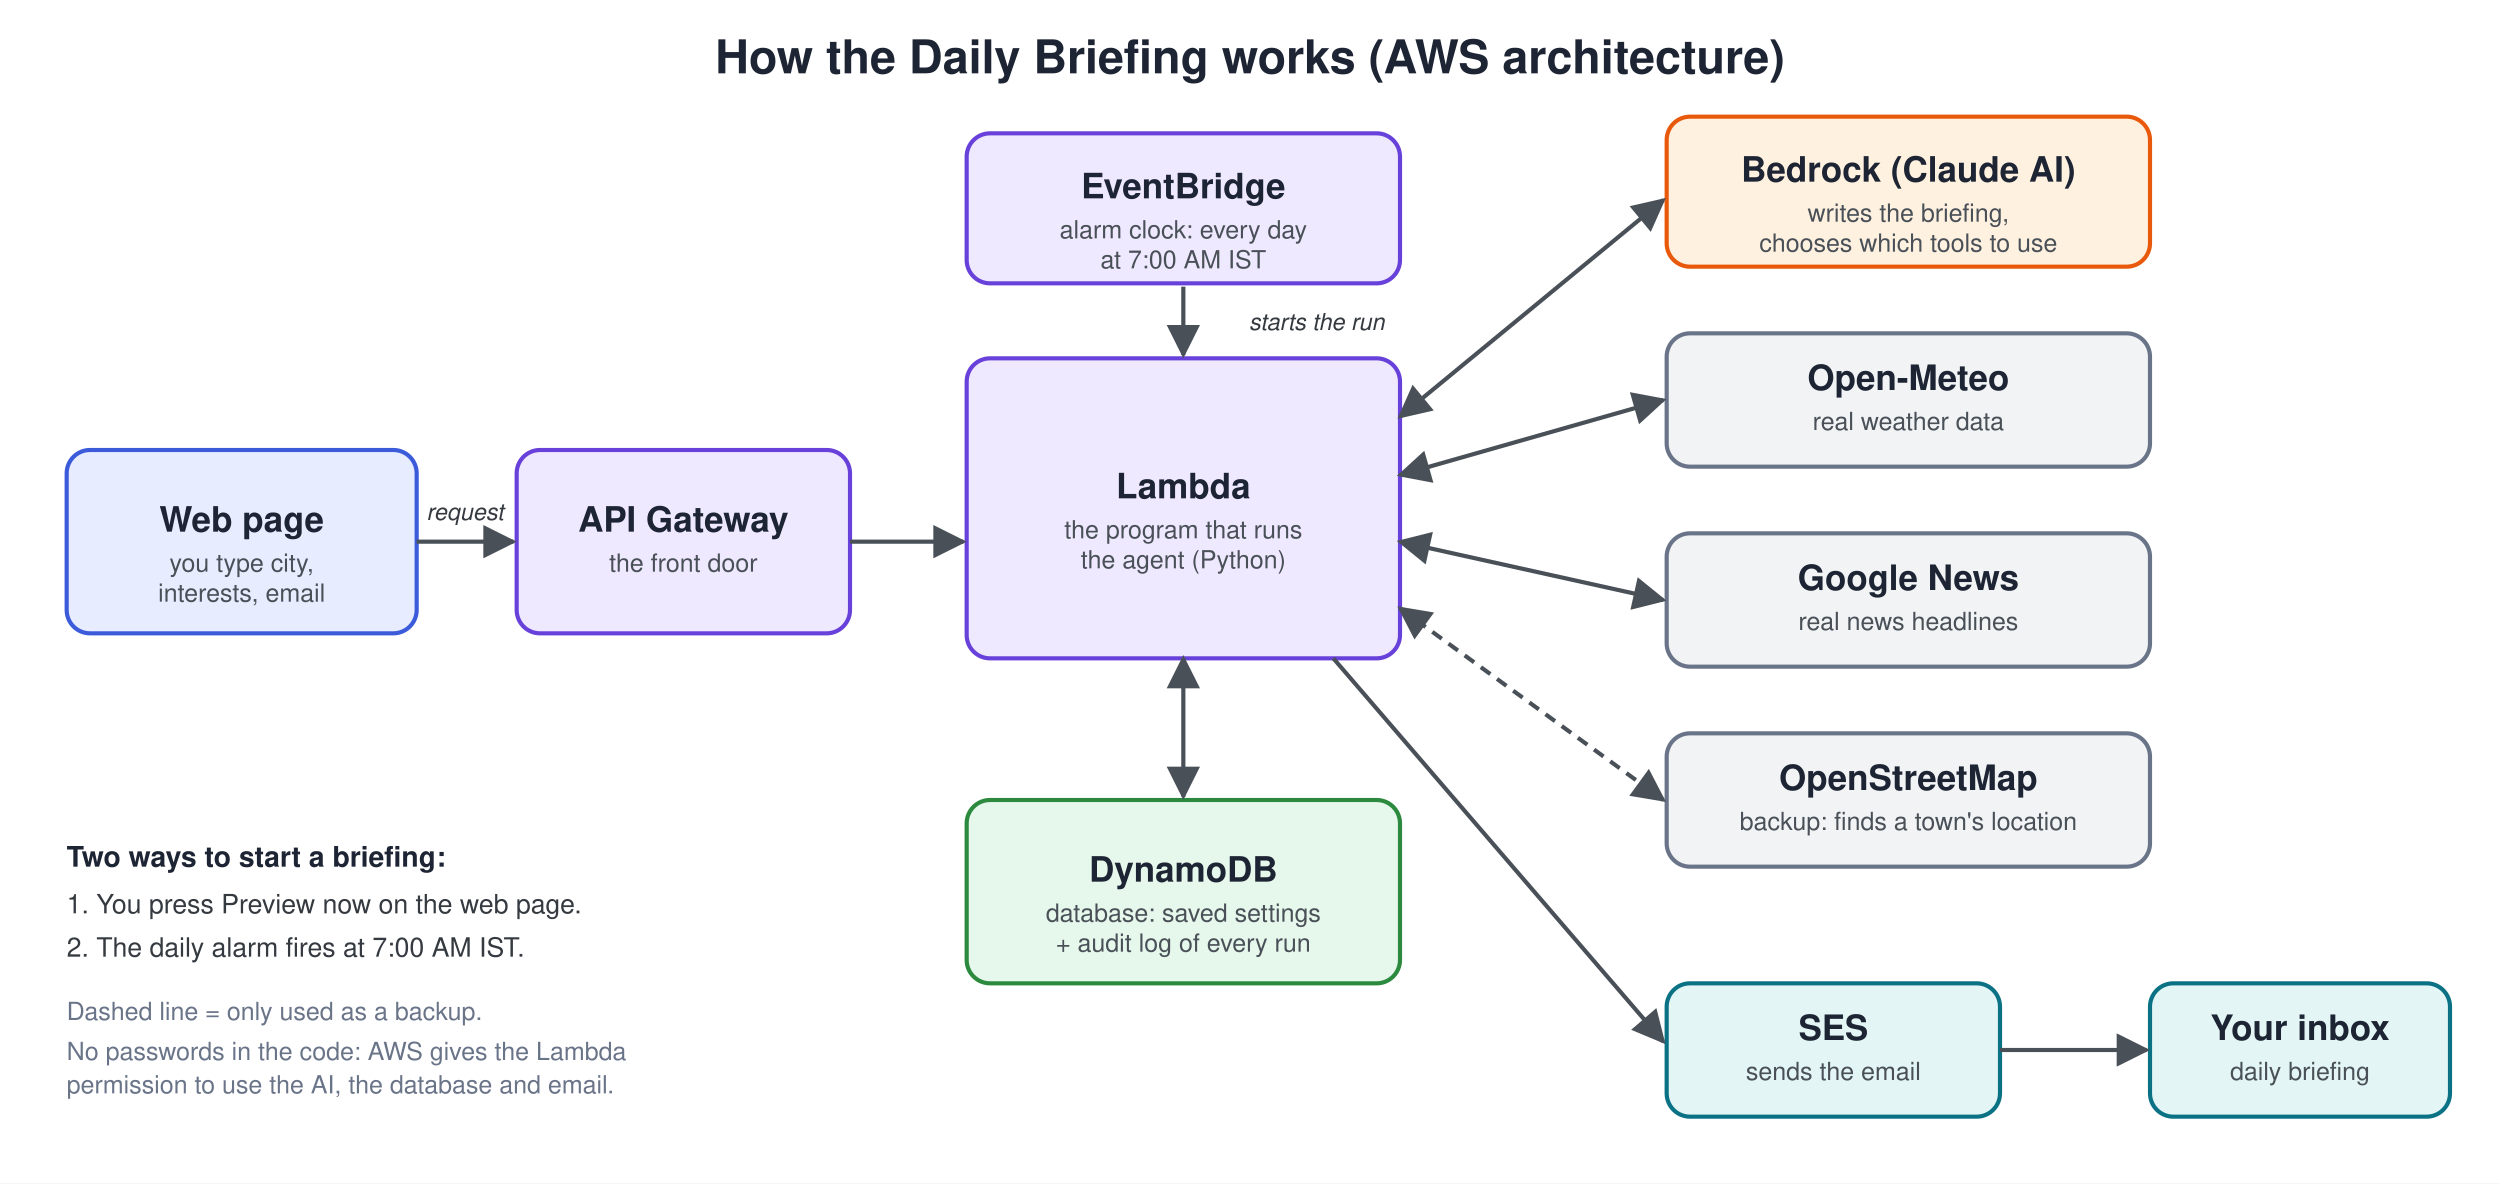
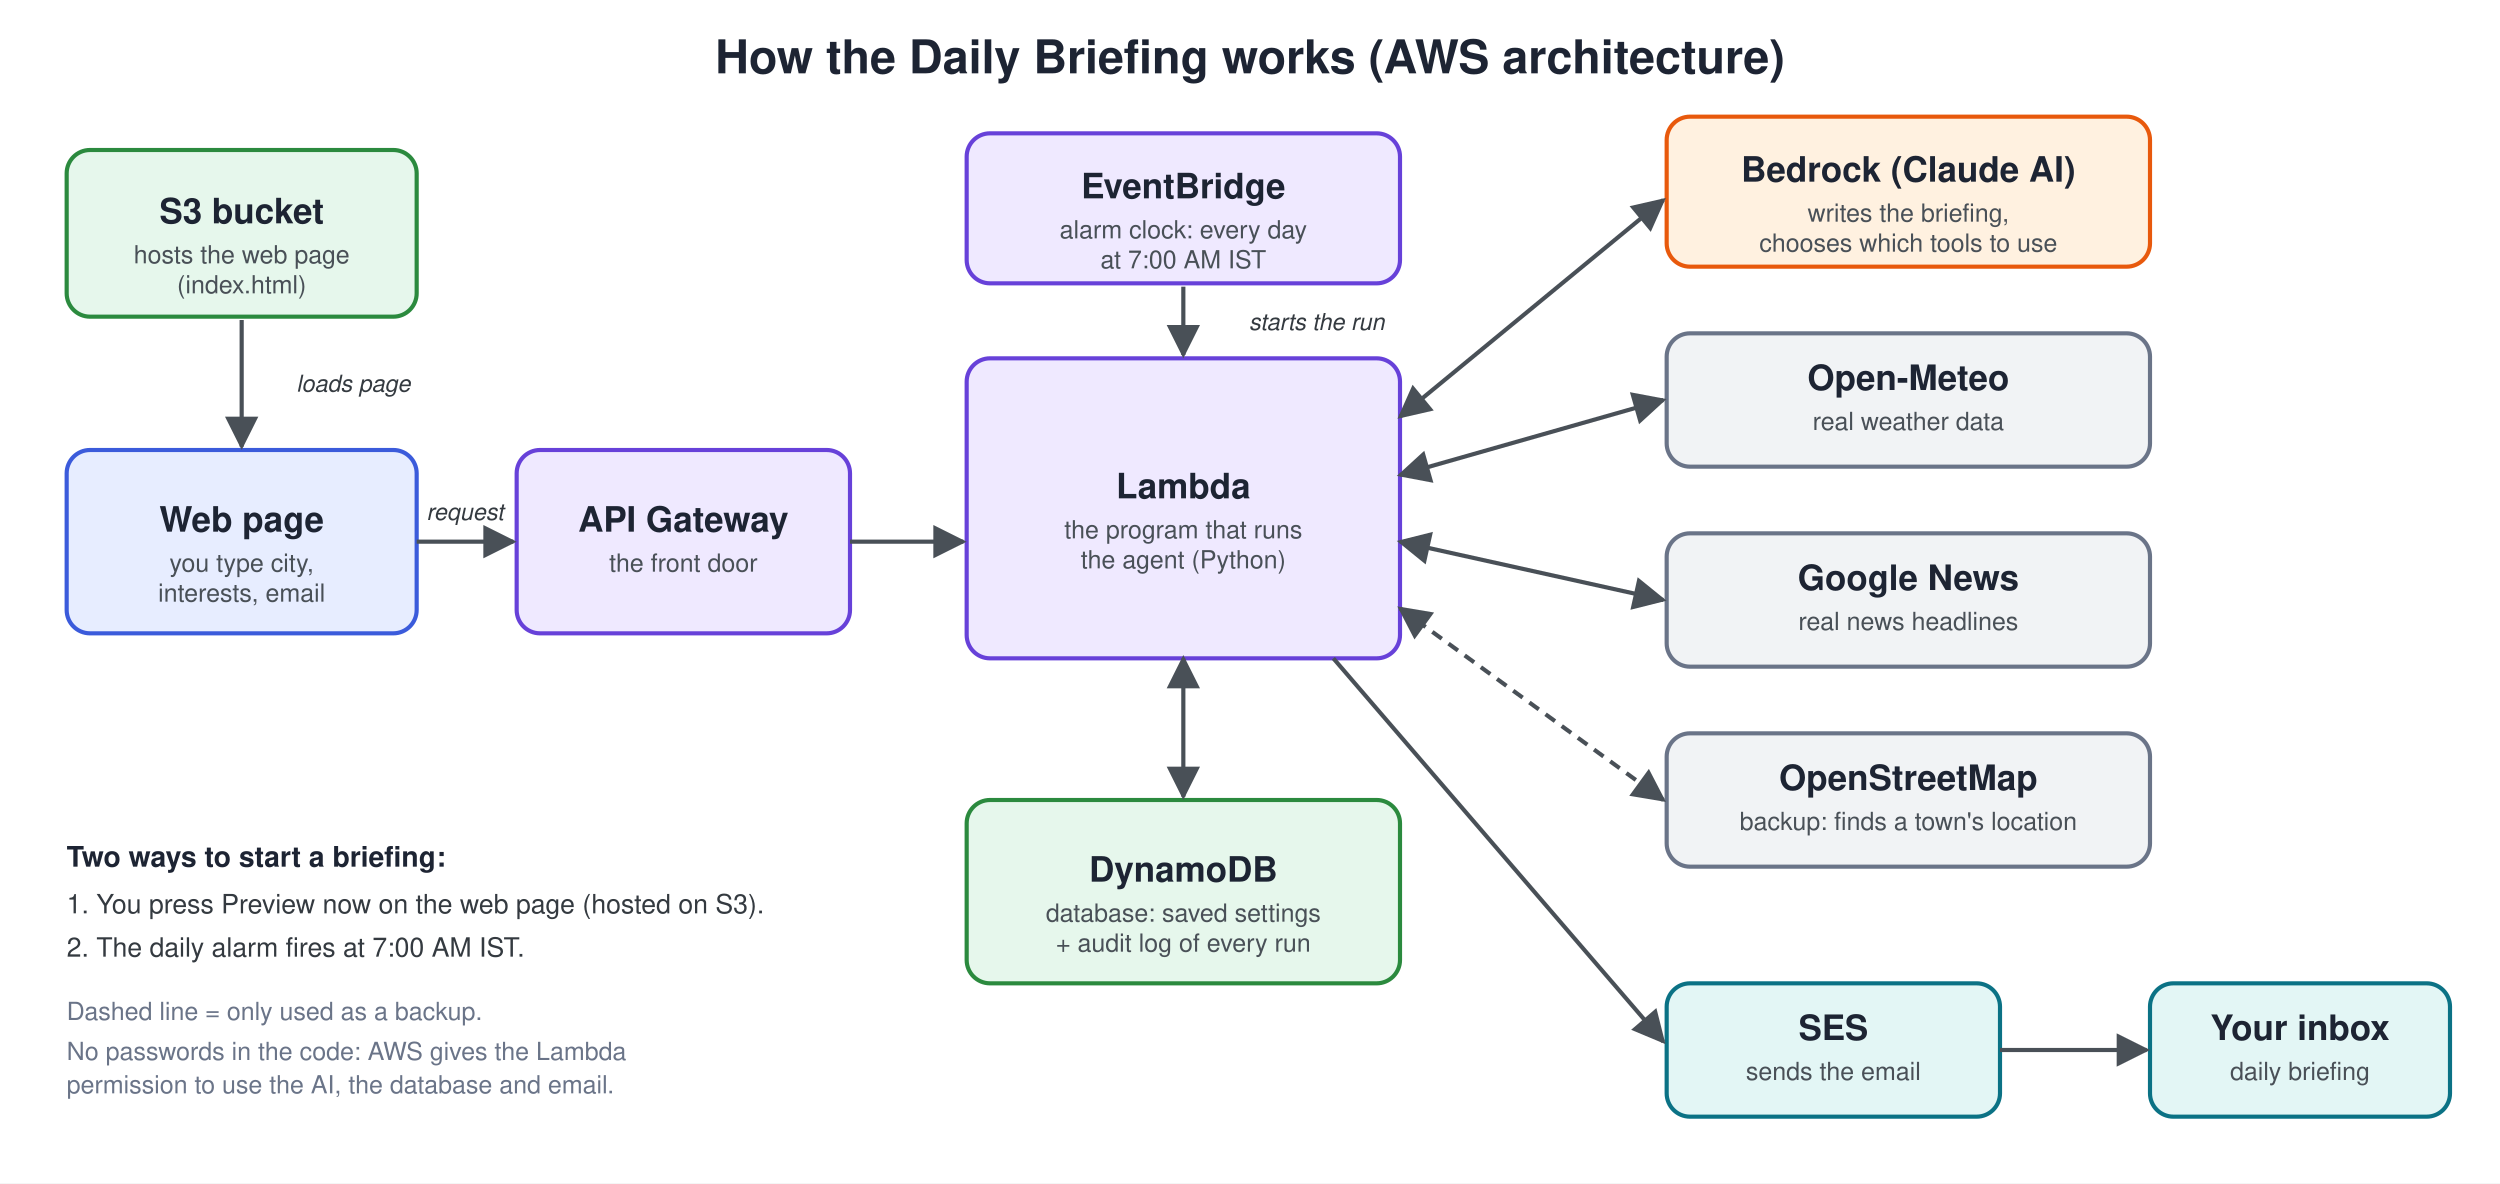
<svg xmlns="http://www.w3.org/2000/svg" width="1500" height="710" viewBox="0 0 1500 710" font-family="-apple-system, BlinkMacSystemFont, 'Segoe UI', Helvetica, Arial, sans-serif">
  <defs>
    <marker id="a" viewBox="0 0 10 10" refX="9" refY="5" markerWidth="8" markerHeight="8" orient="auto-start-reverse">
      <path d="M0,0 L10,5 L0,10 z" fill="#495057" />
    </marker>
  </defs>
  <rect width="1500" height="710" fill="#ffffff" />
  <text x="750" y="44" text-anchor="middle" font-size="28" font-weight="700" fill="#1d2433">How the Daily Briefing works (AWS architecture)</text>
  <rect x="40" y="270" width="210" height="110" rx="14" fill="#e7edff" stroke="#3b5bdb" stroke-width="2.5" />
  <text x="145.0" y="319.0" text-anchor="middle" font-size="21" font-weight="700" fill="#1d2433">Web page</text>
  <text x="145.0" y="343.0" text-anchor="middle" font-size="15" fill="#495057">you type city,</text>
  <text x="145.0" y="361.0" text-anchor="middle" font-size="15" fill="#495057">interests, email</text>
+   <rect x="40" y="90" width="210" height="100" rx="14" fill="#e6f7ec" stroke="#2b8a3e" stroke-width="2.5" />
+   <text x="145.0" y="134.0" text-anchor="middle" font-size="21" font-weight="700" fill="#1d2433">S3 bucket</text>
+   <text x="145.0" y="158.0" text-anchor="middle" font-size="15" fill="#495057">hosts the web page</text>
+   <text x="145.0" y="176.0" text-anchor="middle" font-size="15" fill="#495057">(index.html)</text>
+   <line x1="145" y1="192" x2="145" y2="268" stroke="#495057" stroke-width="2.5" marker-end="url(#a)" />
+   <text x="212" y="235" text-anchor="middle" font-size="14" fill="#343a40" font-style="italic">loads page</text>
  <rect x="310" y="270" width="200" height="110" rx="14" fill="#efe9ff" stroke="#6741d9" stroke-width="2.5" />
  <text x="410.0" y="319.0" text-anchor="middle" font-size="21" font-weight="700" fill="#1d2433">API Gateway</text>
  <text x="410.0" y="343.0" text-anchor="middle" font-size="15" fill="#495057">the front door</text>
  <rect x="580" y="215" width="260" height="180" rx="14" fill="#efe9ff" stroke="#6741d9" stroke-width="2.5" />
  <text x="710.0" y="299.0" text-anchor="middle" font-size="21" font-weight="700" fill="#1d2433">Lambda</text>
  <text x="710.0" y="323.0" text-anchor="middle" font-size="15" fill="#495057">the program that runs</text>
  <text x="710.0" y="341.0" text-anchor="middle" font-size="15" fill="#495057">the agent (Python)</text>
  <rect x="580" y="80" width="260" height="90" rx="14" fill="#efe9ff" stroke="#6741d9" stroke-width="2.5" />
  <text x="710.0" y="119.0" text-anchor="middle" font-size="21" font-weight="700" fill="#1d2433">EventBridge</text>
  <text x="710.0" y="143.0" text-anchor="middle" font-size="15" fill="#495057">alarm clock: every day</text>
  <text x="710.0" y="161.0" text-anchor="middle" font-size="15" fill="#495057">at 7:00 AM IST</text>
  <rect x="1000" y="70" width="290" height="90" rx="14" fill="#fff1e0" stroke="#e8590c" stroke-width="2.5" />
  <text x="1145.0" y="109.0" text-anchor="middle" font-size="21" font-weight="700" fill="#1d2433">Bedrock (Claude AI)</text>
  <text x="1145.0" y="133.0" text-anchor="middle" font-size="15" fill="#495057">writes the briefing,</text>
  <text x="1145.0" y="151.0" text-anchor="middle" font-size="15" fill="#495057">chooses which tools to use</text>
  <rect x="1000" y="200" width="290" height="80" rx="14" fill="#f1f3f5" stroke="#6a7488" stroke-width="2.5" />
  <text x="1145.0" y="234.0" text-anchor="middle" font-size="21" font-weight="700" fill="#1d2433">Open-Meteo</text>
  <text x="1145.0" y="258.0" text-anchor="middle" font-size="15" fill="#495057">real weather data</text>
  <rect x="1000" y="320" width="290" height="80" rx="14" fill="#f1f3f5" stroke="#6a7488" stroke-width="2.5" />
  <text x="1145.0" y="354.0" text-anchor="middle" font-size="21" font-weight="700" fill="#1d2433">Google News</text>
  <text x="1145.0" y="378.0" text-anchor="middle" font-size="15" fill="#495057">real news headlines</text>
  <rect x="1000" y="440" width="290" height="80" rx="14" fill="#f1f3f5" stroke="#6a7488" stroke-width="2.5" />
  <text x="1145.0" y="474.0" text-anchor="middle" font-size="21" font-weight="700" fill="#1d2433">OpenStreetMap</text>
  <text x="1145.0" y="498.0" text-anchor="middle" font-size="15" fill="#495057">backup: finds a town's location</text>
  <rect x="580" y="480" width="260" height="110" rx="14" fill="#e6f7ec" stroke="#2b8a3e" stroke-width="2.5" />
  <text x="710.0" y="529.0" text-anchor="middle" font-size="21" font-weight="700" fill="#1d2433">DynamoDB</text>
  <text x="710.0" y="553.0" text-anchor="middle" font-size="15" fill="#495057">database: saved settings</text>
  <text x="710.0" y="571.0" text-anchor="middle" font-size="15" fill="#495057">+ audit log of every run</text>
  <rect x="1000" y="590" width="200" height="80" rx="14" fill="#e3f6f5" stroke="#0b7285" stroke-width="2.5" />
  <text x="1100.0" y="624.0" text-anchor="middle" font-size="21" font-weight="700" fill="#1d2433">SES</text>
  <text x="1100.0" y="648.0" text-anchor="middle" font-size="15" fill="#495057">sends the email</text>
  <rect x="1290" y="590" width="180" height="80" rx="14" fill="#e3f6f5" stroke="#0b7285" stroke-width="2.5" />
  <text x="1380.0" y="624.0" text-anchor="middle" font-size="21" font-weight="700" fill="#1d2433">Your inbox</text>
  <text x="1380.0" y="648.0" text-anchor="middle" font-size="15" fill="#495057">daily briefing</text>
  <line x1="250" y1="325" x2="308" y2="325" stroke="#495057" stroke-width="2.5" marker-end="url(#a)" />
  <text x="279.0" y="312" text-anchor="middle" font-size="14" fill="#343a40" font-style="italic">request</text>
  <line x1="510" y1="325" x2="578" y2="325" stroke="#495057" stroke-width="2.5" marker-end="url(#a)" />
  <line x1="710" y1="172" x2="710" y2="213" stroke="#495057" stroke-width="2.5" marker-end="url(#a)" />
  <text x="790" y="198" text-anchor="middle" font-size="14" fill="#343a40" font-style="italic">starts the run</text>
  <line x1="840" y1="250" x2="998" y2="120" stroke="#495057" stroke-width="2.5" marker-start="url(#a)" marker-end="url(#a)" />
  <line x1="840" y1="285" x2="998" y2="240" stroke="#495057" stroke-width="2.5" marker-start="url(#a)" marker-end="url(#a)" />
  <line x1="840" y1="325" x2="998" y2="360" stroke="#495057" stroke-width="2.5" marker-start="url(#a)" marker-end="url(#a)" />
  <line x1="840" y1="365" x2="998" y2="480" stroke="#495057" stroke-width="2.5" marker-start="url(#a)" marker-end="url(#a)" stroke-dasharray="7 5" />
  <line x1="710" y1="395" x2="710" y2="478" stroke="#495057" stroke-width="2.5" marker-start="url(#a)" marker-end="url(#a)" />
  <line x1="800" y1="395" x2="998" y2="625" stroke="#495057" stroke-width="2.5" marker-end="url(#a)" />
  <line x1="1200" y1="630" x2="1288" y2="630" stroke="#495057" stroke-width="2.5" marker-end="url(#a)" />
  <text x="40" y="520" text-anchor="start" font-size="17" font-weight="700" fill="#1d2433">Two ways to start a briefing:</text>
-   <text x="40" y="548" text-anchor="start" font-size="16" font-weight="400" fill="#343a40">1. You press Preview now on the web page.</text>
+   <text x="40" y="548" text-anchor="start" font-size="16" font-weight="400" fill="#343a40">1. You press Preview now on the web page (hosted on S3).</text>
  <text x="40" y="574" text-anchor="start" font-size="16" font-weight="400" fill="#343a40">2. The daily alarm fires at 7:00 AM IST.</text>
  <text x="40" y="612" text-anchor="start" font-size="15" font-weight="400" fill="#6a7488">Dashed line = only used as a backup.</text>
  <text x="40" y="636" text-anchor="start" font-size="15" font-weight="400" fill="#6a7488">No passwords in the code: AWS gives the Lambda</text>
  <text x="40" y="656" text-anchor="start" font-size="15" font-weight="400" fill="#6a7488">permission to use the AI, the database and email.</text>
</svg>
